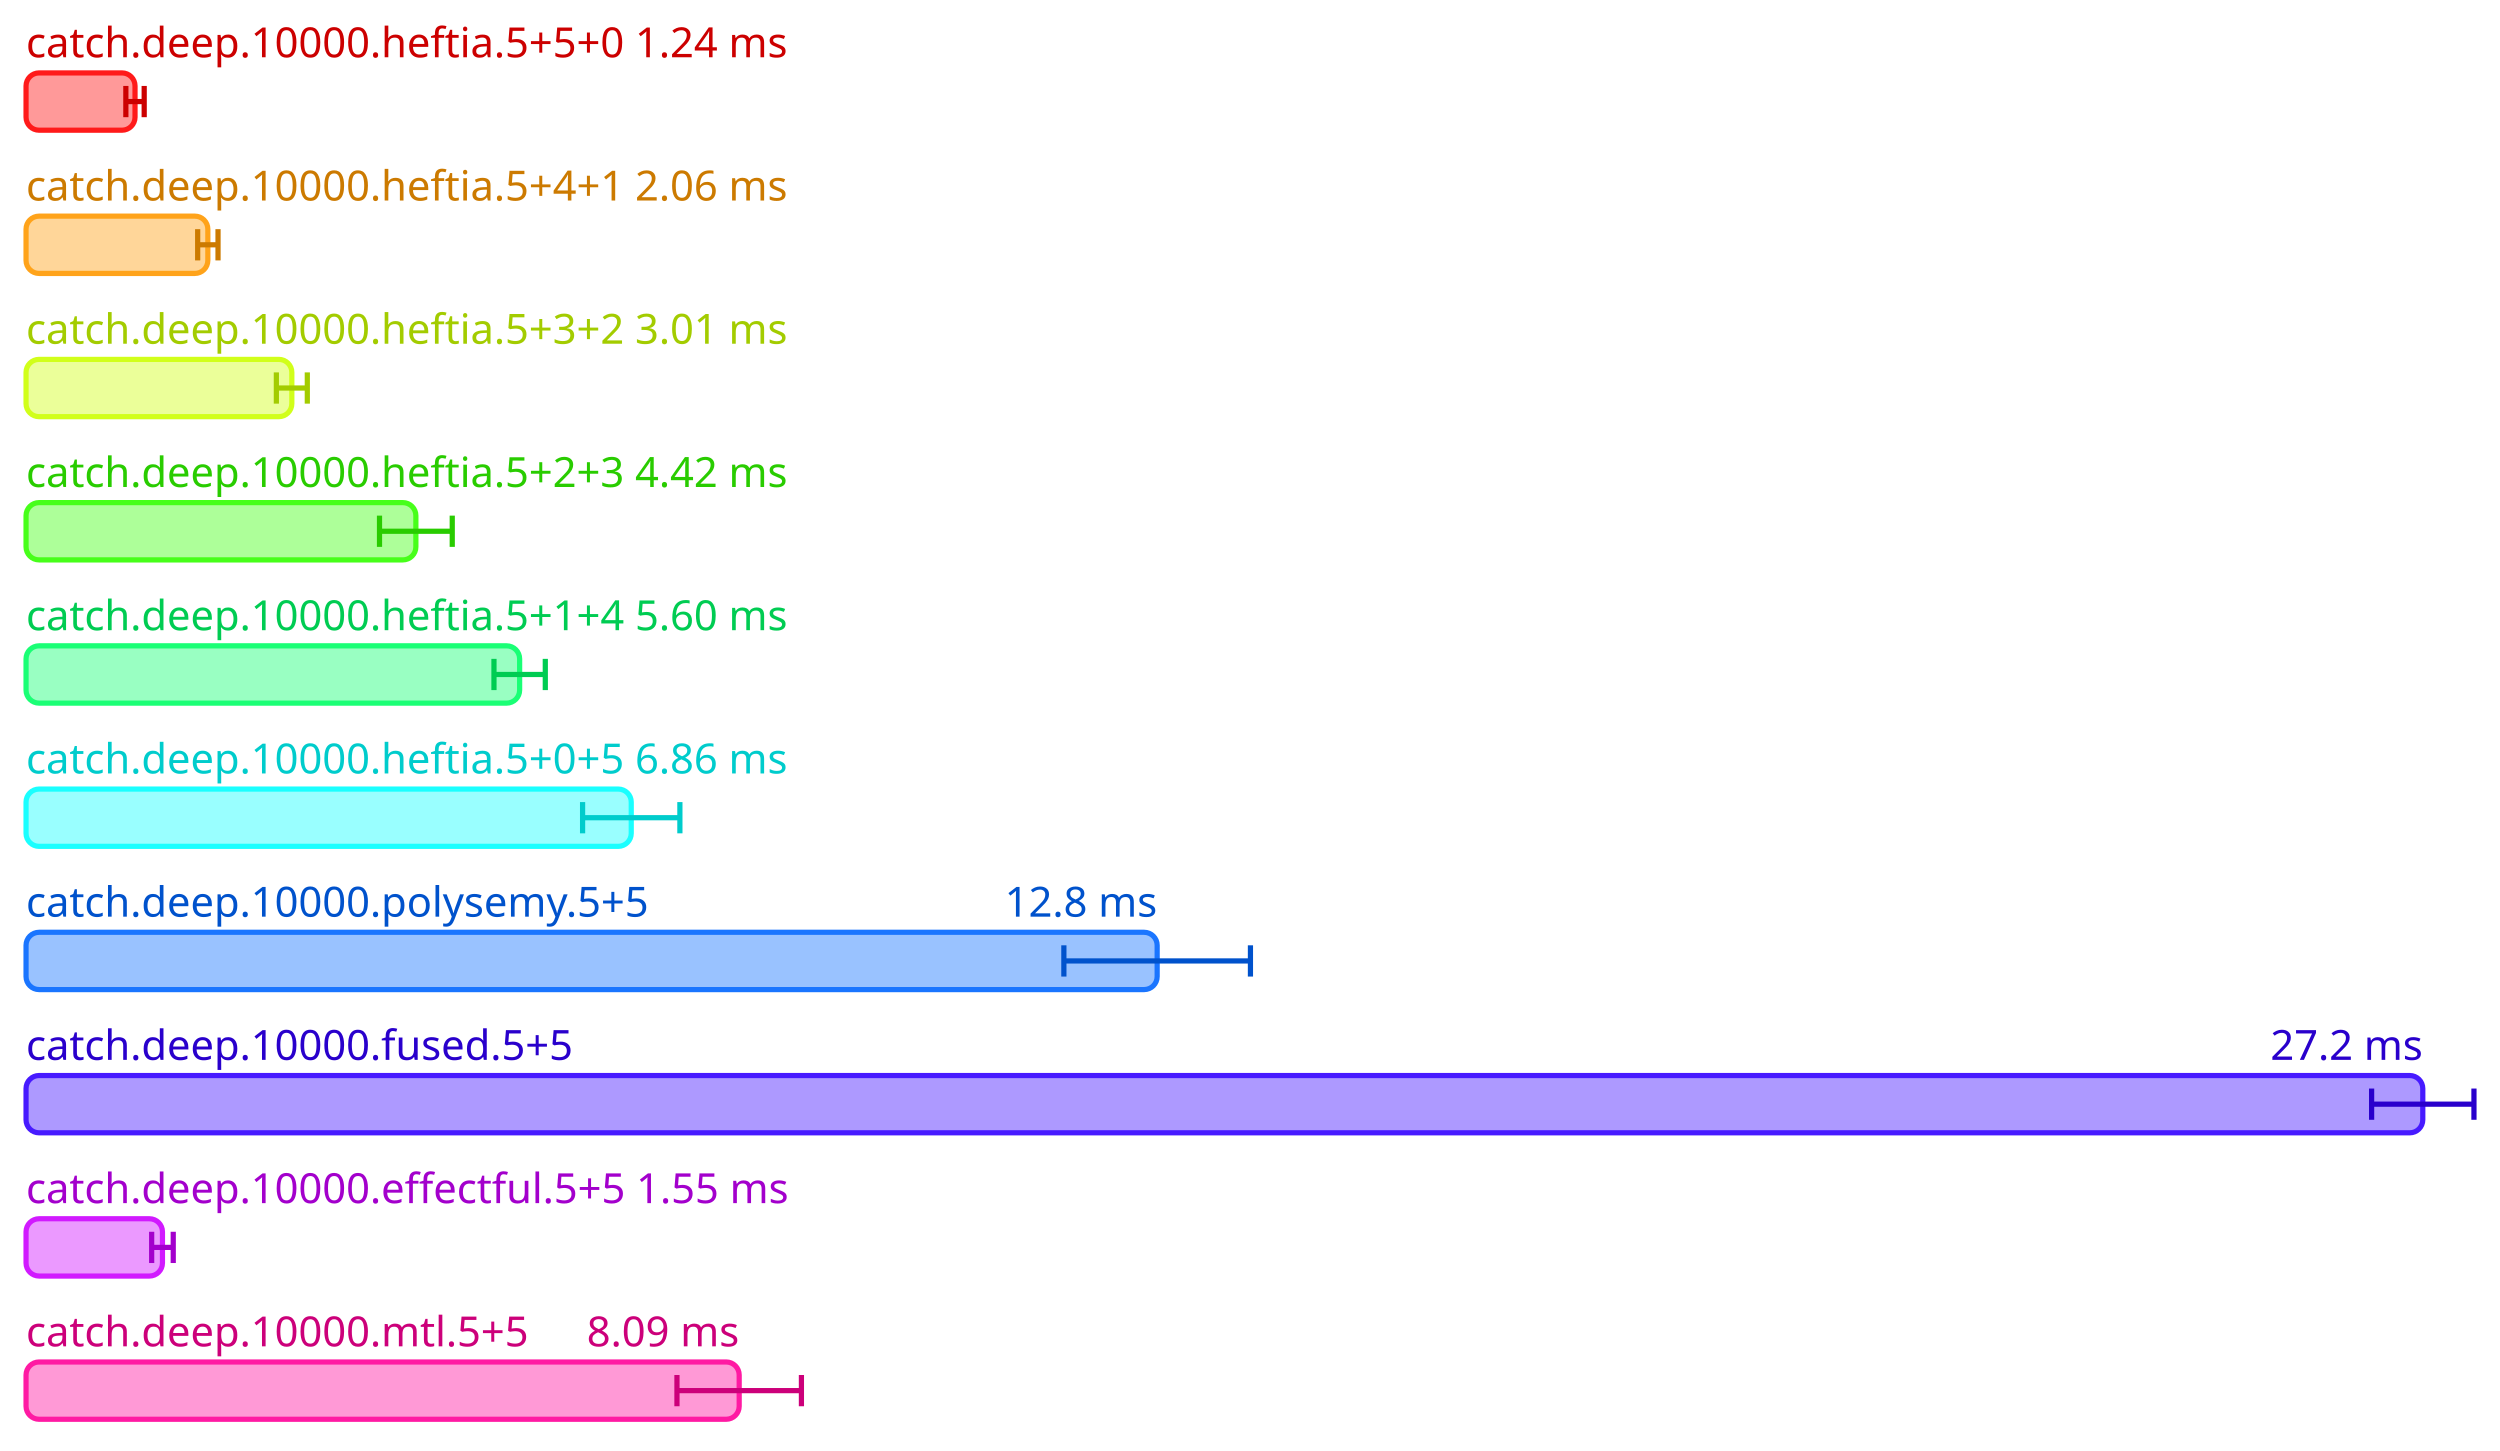
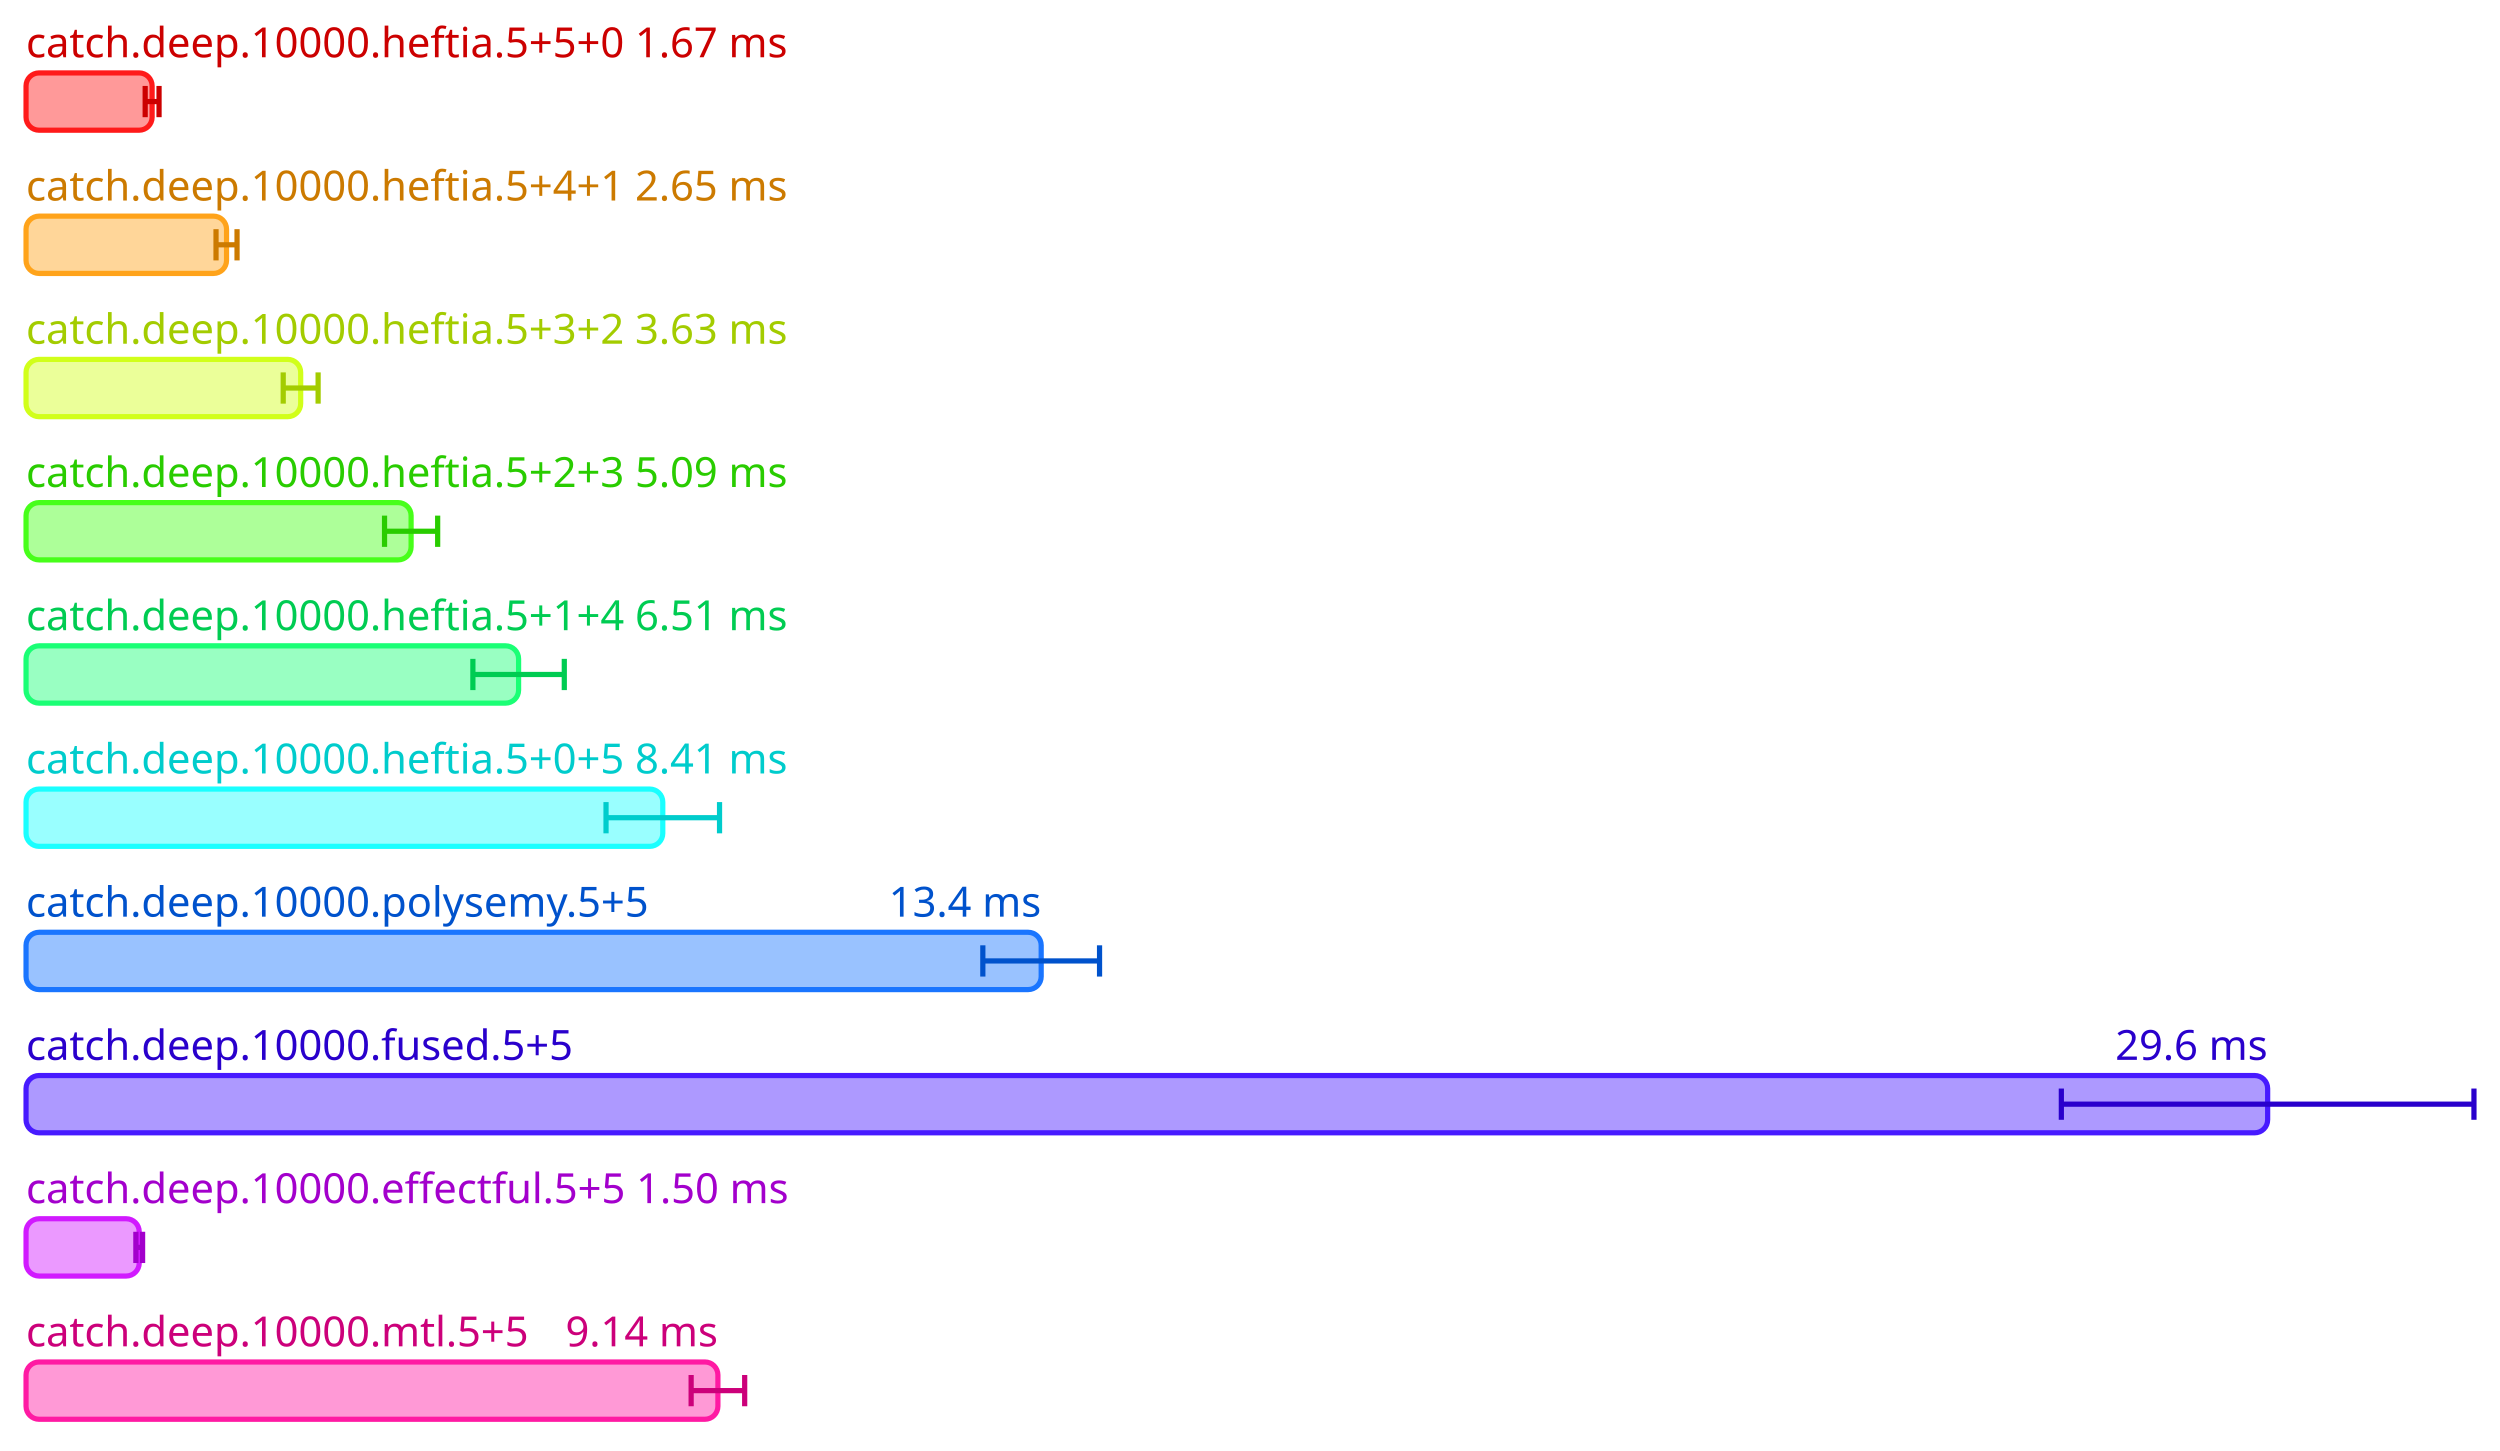
<svg xmlns="http://www.w3.org/2000/svg" height="557" width="960.0" font-size="16" font-family="sans-serif" stroke-width="2">
  <g transform="translate(10.0 0)">
-     <text fill="hsl(0, 100%, 40%)" y="22">catch.deep.10000.heftia.5+5+0 1.24 ms</text>
+     <text fill="hsl(0, 100%, 40%)" y="22">catch.deep.10000.heftia.5+5+0 1.67 ms</text>
    <g>
-       <rect y="28" rx="5" height="22" width="41.848" fill="hsl(0, 100%, 80%)" stroke="hsl(0, 100%, 55%)" />
+       <rect y="28" rx="5" height="22" width="48.411" fill="hsl(0, 100%, 80%)" stroke="hsl(0, 100%, 55%)" />
      <g stroke="hsl(0, 100%, 40%)">
-         <line x1="38.325" x2="45.371" y1="39" y2="39" />
-         <line x1="38.325" x2="38.325" y1="33" y2="45" />
-         <line x1="45.371" x2="45.371" y1="33" y2="45" />
+         <line x1="45.747" x2="51.074" y1="39" y2="39" />
+         <line x1="45.747" x2="45.747" y1="33" y2="45" />
+         <line x1="51.074" x2="51.074" y1="33" y2="45" />
      </g>
    </g>
-     <text fill="hsl(36, 100%, 40%)" y="77">catch.deep.10000.heftia.5+4+1 2.06 ms</text>
+     <text fill="hsl(36, 100%, 40%)" y="77">catch.deep.10000.heftia.5+4+1 2.65 ms</text>
    <g>
-       <rect y="83" rx="5" height="22" width="69.814" fill="hsl(36, 100%, 80%)" stroke="hsl(36, 100%, 55%)" />
+       <rect y="83" rx="5" height="22" width="76.988" fill="hsl(36, 100%, 80%)" stroke="hsl(36, 100%, 55%)" />
      <g stroke="hsl(36, 100%, 40%)">
-         <line x1="65.905" x2="73.723" y1="94" y2="94" />
-         <line x1="65.905" x2="65.905" y1="88" y2="100" />
-         <line x1="73.723" x2="73.723" y1="88" y2="100" />
+         <line x1="72.953" x2="81.023" y1="94" y2="94" />
+         <line x1="72.953" x2="72.953" y1="88" y2="100" />
+         <line x1="81.023" x2="81.023" y1="88" y2="100" />
      </g>
    </g>
-     <text fill="hsl(72, 100%, 40%)" y="132">catch.deep.10000.heftia.5+3+2 3.01 ms</text>
+     <text fill="hsl(72, 100%, 40%)" y="132">catch.deep.10000.heftia.5+3+2 3.63 ms</text>
    <g>
-       <rect y="138" rx="5" height="22" width="102.063" fill="hsl(72, 100%, 80%)" stroke="hsl(72, 100%, 55%)" />
+       <rect y="138" rx="5" height="22" width="105.456" fill="hsl(72, 100%, 80%)" stroke="hsl(72, 100%, 55%)" />
      <g stroke="hsl(72, 100%, 40%)">
-         <line x1="96.12" x2="108.006" y1="149" y2="149" />
-         <line x1="96.12" x2="96.12" y1="143" y2="155" />
-         <line x1="108.006" x2="108.006" y1="143" y2="155" />
+         <line x1="98.756" x2="112.155" y1="149" y2="149" />
+         <line x1="98.756" x2="98.756" y1="143" y2="155" />
+         <line x1="112.155" x2="112.155" y1="143" y2="155" />
      </g>
    </g>
-     <text fill="hsl(108, 100%, 40%)" y="187">catch.deep.10000.heftia.5+2+3 4.42 ms</text>
+     <text fill="hsl(108, 100%, 40%)" y="187">catch.deep.10000.heftia.5+2+3 5.09 ms</text>
    <g>
-       <rect y="193" rx="5" height="22" width="149.695" fill="hsl(108, 100%, 80%)" stroke="hsl(108, 100%, 55%)" />
+       <rect y="193" rx="5" height="22" width="147.862" fill="hsl(108, 100%, 80%)" stroke="hsl(108, 100%, 55%)" />
      <g stroke="hsl(108, 100%, 40%)">
-         <line x1="135.729" x2="163.662" y1="204" y2="204" />
-         <line x1="135.729" x2="135.729" y1="198" y2="210" />
-         <line x1="163.662" x2="163.662" y1="198" y2="210" />
+         <line x1="137.661" x2="158.062" y1="204" y2="204" />
+         <line x1="137.661" x2="137.661" y1="198" y2="210" />
+         <line x1="158.062" x2="158.062" y1="198" y2="210" />
      </g>
    </g>
-     <text fill="hsl(144, 100%, 40%)" y="242">catch.deep.10000.heftia.5+1+4 5.60 ms</text>
+     <text fill="hsl(144, 100%, 40%)" y="242">catch.deep.10000.heftia.5+1+4 6.51 ms</text>
    <g>
-       <rect y="248" rx="5" height="22" width="189.539" fill="hsl(144, 100%, 80%)" stroke="hsl(144, 100%, 55%)" />
+       <rect y="248" rx="5" height="22" width="189.139" fill="hsl(144, 100%, 80%)" stroke="hsl(144, 100%, 55%)" />
      <g stroke="hsl(144, 100%, 40%)">
-         <line x1="179.684" x2="199.394" y1="259" y2="259" />
-         <line x1="179.684" x2="179.684" y1="253" y2="265" />
-         <line x1="199.394" x2="199.394" y1="253" y2="265" />
+         <line x1="171.589" x2="206.688" y1="259" y2="259" />
+         <line x1="171.589" x2="171.589" y1="253" y2="265" />
+         <line x1="206.688" x2="206.688" y1="253" y2="265" />
      </g>
    </g>
-     <text fill="hsl(180, 100%, 40%)" y="297">catch.deep.10000.heftia.5+0+5 6.86 ms</text>
+     <text fill="hsl(180, 100%, 40%)" y="297">catch.deep.10000.heftia.5+0+5 8.41 ms</text>
    <g>
-       <rect y="303" rx="5" height="22" width="232.395" fill="hsl(180, 100%, 80%)" stroke="hsl(180, 100%, 55%)" />
+       <rect y="303" rx="5" height="22" width="244.508" fill="hsl(180, 100%, 80%)" stroke="hsl(180, 100%, 55%)" />
      <g stroke="hsl(180, 100%, 40%)">
-         <line x1="213.712" x2="251.077" y1="314" y2="314" />
-         <line x1="213.712" x2="213.712" y1="308" y2="320" />
-         <line x1="251.077" x2="251.077" y1="308" y2="320" />
+         <line x1="222.715" x2="266.302" y1="314" y2="314" />
+         <line x1="222.715" x2="222.715" y1="308" y2="320" />
+         <line x1="266.302" x2="266.302" y1="308" y2="320" />
      </g>
    </g>
    <g fill="hsl(216, 100%, 40%)">
      <text y="352">catch.deep.10000.polysemy.5+5</text>
-       <text y="352" x="434.349" text-anchor="end">12.8 ms</text>
+       <text y="352" x="389.816" text-anchor="end">13.4 ms</text>
    </g>
    <g>
-       <rect y="358" rx="5" height="22" width="434.349" fill="hsl(216, 100%, 80%)" stroke="hsl(216, 100%, 55%)" />
+       <rect y="358" rx="5" height="22" width="389.816" fill="hsl(216, 100%, 80%)" stroke="hsl(216, 100%, 55%)" />
      <g stroke="hsl(216, 100%, 40%)">
-         <line x1="398.527" x2="470.17" y1="369" y2="369" />
-         <line x1="398.527" x2="398.527" y1="363" y2="375" />
-         <line x1="470.17" x2="470.17" y1="363" y2="375" />
+         <line x1="367.407" x2="412.225" y1="369" y2="369" />
+         <line x1="367.407" x2="367.407" y1="363" y2="375" />
+         <line x1="412.225" x2="412.225" y1="363" y2="375" />
      </g>
    </g>
    <g fill="hsl(252, 100%, 40%)">
      <text y="407">catch.deep.10000.fused.5+5</text>
-       <text y="407" x="920.35" text-anchor="end">27.2 ms</text>
+       <text y="407" x="860.777" text-anchor="end">29.6 ms</text>
    </g>
    <g>
-       <rect y="413" rx="5" height="22" width="920.35" fill="hsl(252, 100%, 80%)" stroke="hsl(252, 100%, 55%)" />
+       <rect y="413" rx="5" height="22" width="860.777" fill="hsl(252, 100%, 80%)" stroke="hsl(252, 100%, 55%)" />
      <g stroke="hsl(252, 100%, 40%)">
-         <line x1="900.699" x2="940.0" y1="424" y2="424" />
-         <line x1="900.699" x2="900.699" y1="418" y2="430" />
+         <line x1="781.555" x2="940.0" y1="424" y2="424" />
+         <line x1="781.555" x2="781.555" y1="418" y2="430" />
        <line x1="940.0" x2="940.0" y1="418" y2="430" />
      </g>
    </g>
-     <text fill="hsl(288, 100%, 40%)" y="462">catch.deep.10000.effectful.5+5 1.55 ms</text>
+     <text fill="hsl(288, 100%, 40%)" y="462">catch.deep.10000.effectful.5+5 1.50 ms</text>
    <g>
-       <rect y="468" rx="5" height="22" width="52.382" fill="hsl(288, 100%, 80%)" stroke="hsl(288, 100%, 55%)" />
+       <rect y="468" rx="5" height="22" width="43.462" fill="hsl(288, 100%, 80%)" stroke="hsl(288, 100%, 55%)" />
      <g stroke="hsl(288, 100%, 40%)">
-         <line x1="48.239" x2="56.524" y1="479" y2="479" />
-         <line x1="48.239" x2="48.239" y1="473" y2="485" />
-         <line x1="56.524" x2="56.524" y1="473" y2="485" />
+         <line x1="42.171" x2="44.754" y1="479" y2="479" />
+         <line x1="42.171" x2="42.171" y1="473" y2="485" />
+         <line x1="44.754" x2="44.754" y1="473" y2="485" />
      </g>
    </g>
    <g fill="hsl(324, 100%, 40%)">
      <text y="517">catch.deep.10000.mtl.5+5</text>
-       <text y="517" x="273.848" text-anchor="end">8.09 ms</text>
+       <text y="517" x="265.676" text-anchor="end">9.14 ms</text>
    </g>
    <g>
-       <rect y="523" rx="5" height="22" width="273.848" fill="hsl(324, 100%, 80%)" stroke="hsl(324, 100%, 55%)" />
+       <rect y="523" rx="5" height="22" width="265.676" fill="hsl(324, 100%, 80%)" stroke="hsl(324, 100%, 55%)" />
      <g stroke="hsl(324, 100%, 40%)">
-         <line x1="249.952" x2="297.744" y1="534" y2="534" />
-         <line x1="249.952" x2="249.952" y1="528" y2="540" />
-         <line x1="297.744" x2="297.744" y1="528" y2="540" />
+         <line x1="255.397" x2="275.955" y1="534" y2="534" />
+         <line x1="255.397" x2="255.397" y1="528" y2="540" />
+         <line x1="275.955" x2="275.955" y1="528" y2="540" />
      </g>
    </g>
  </g>
</svg>
